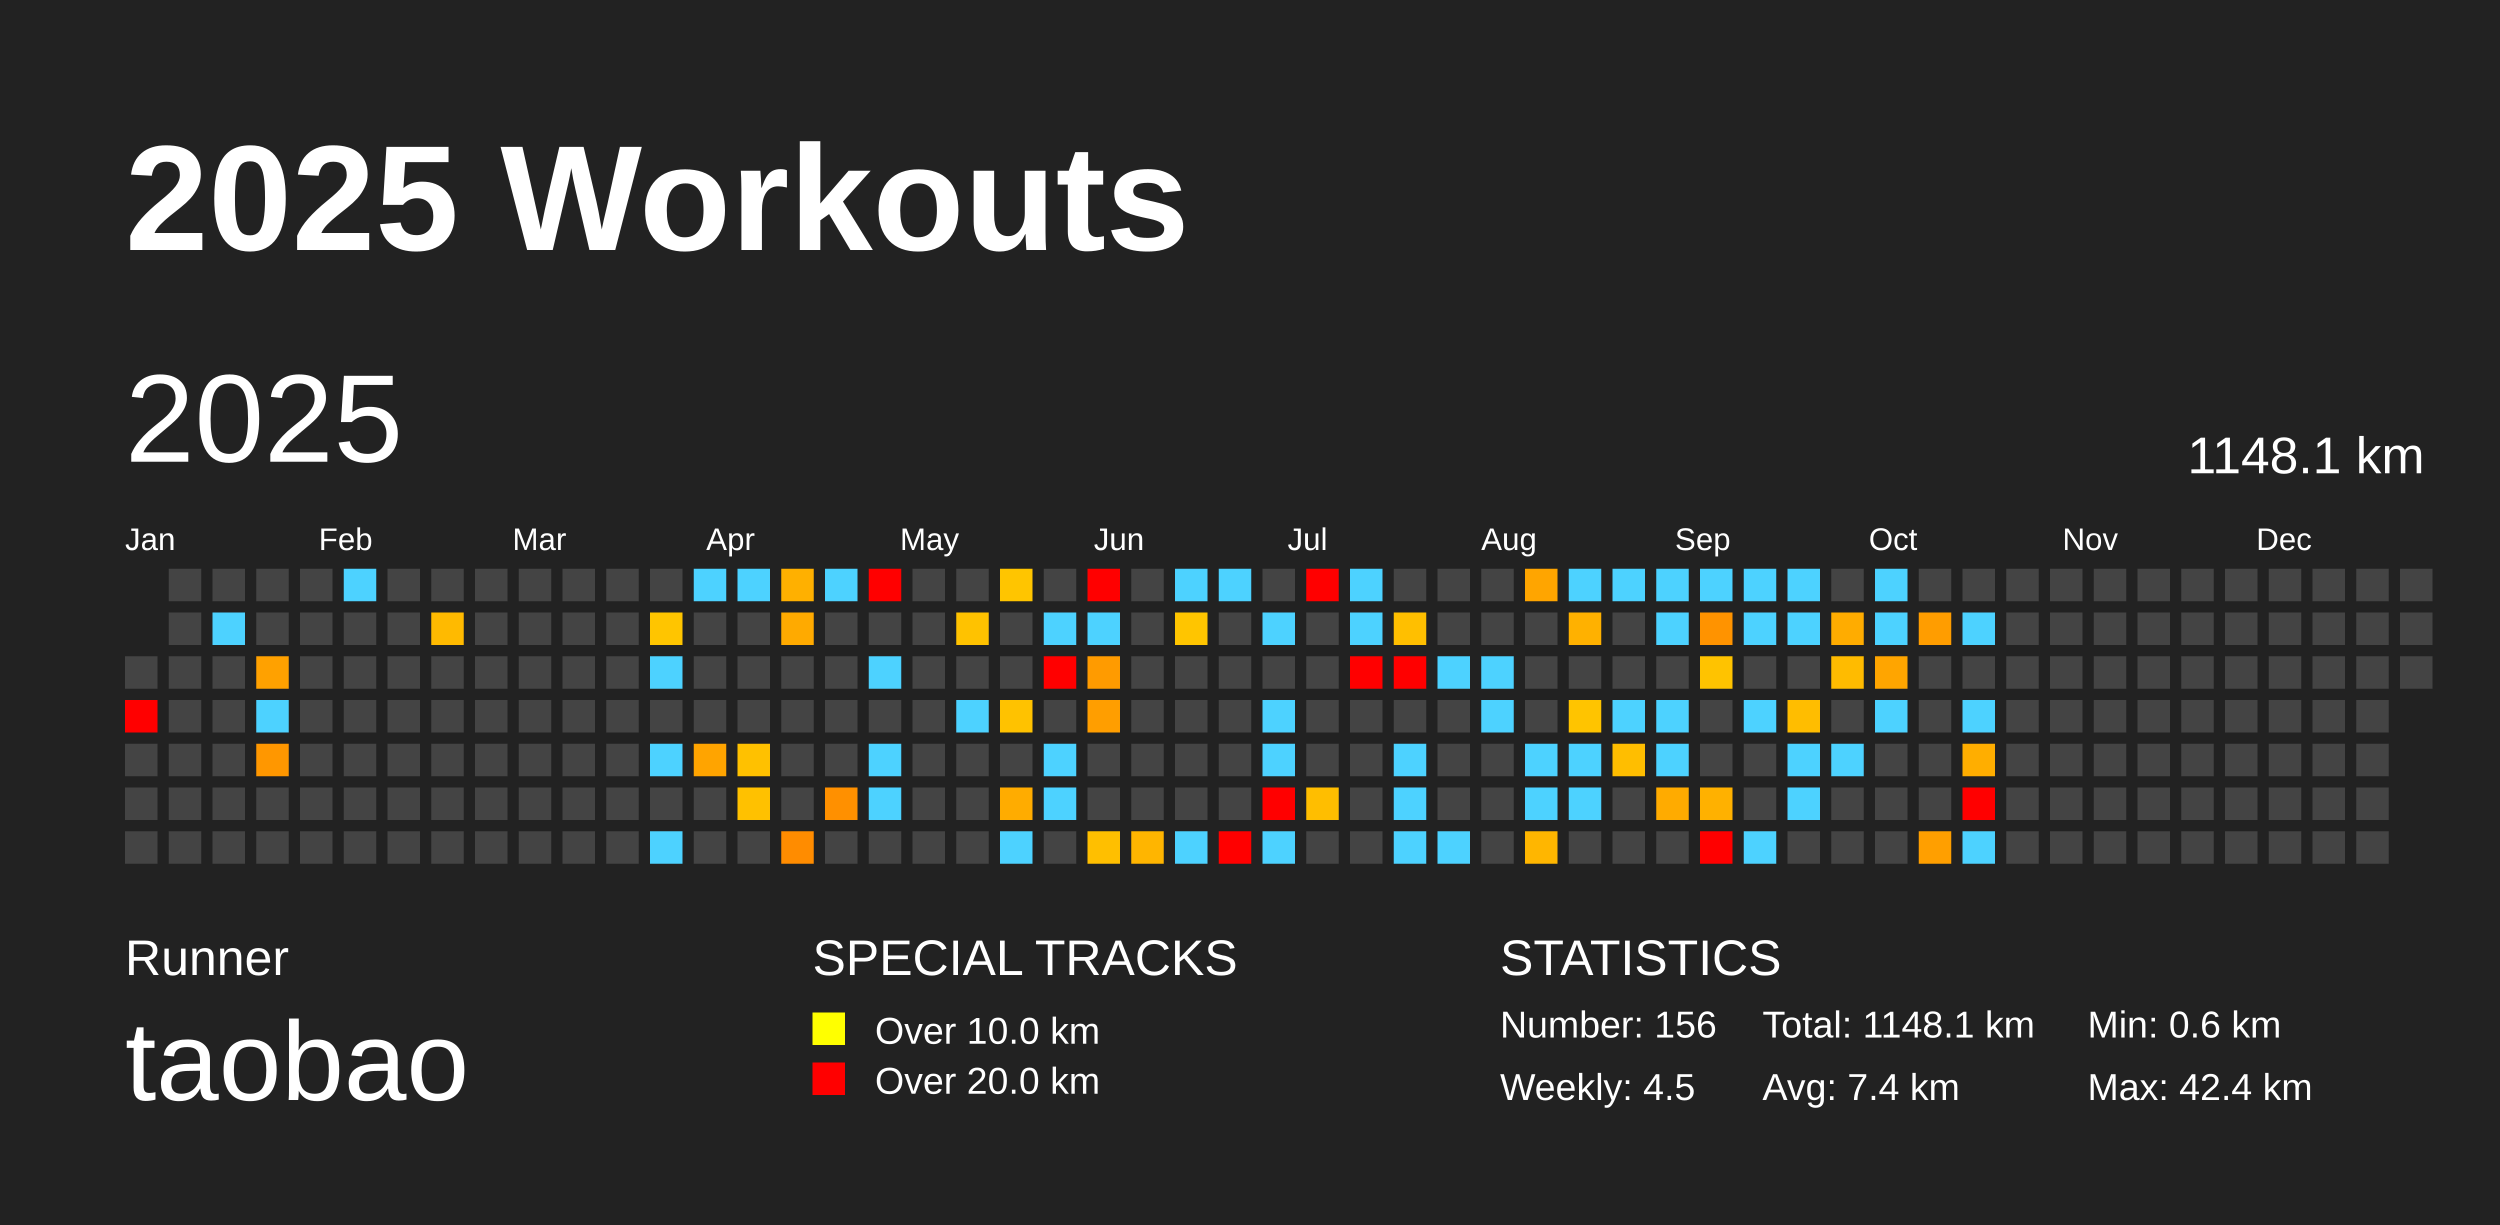
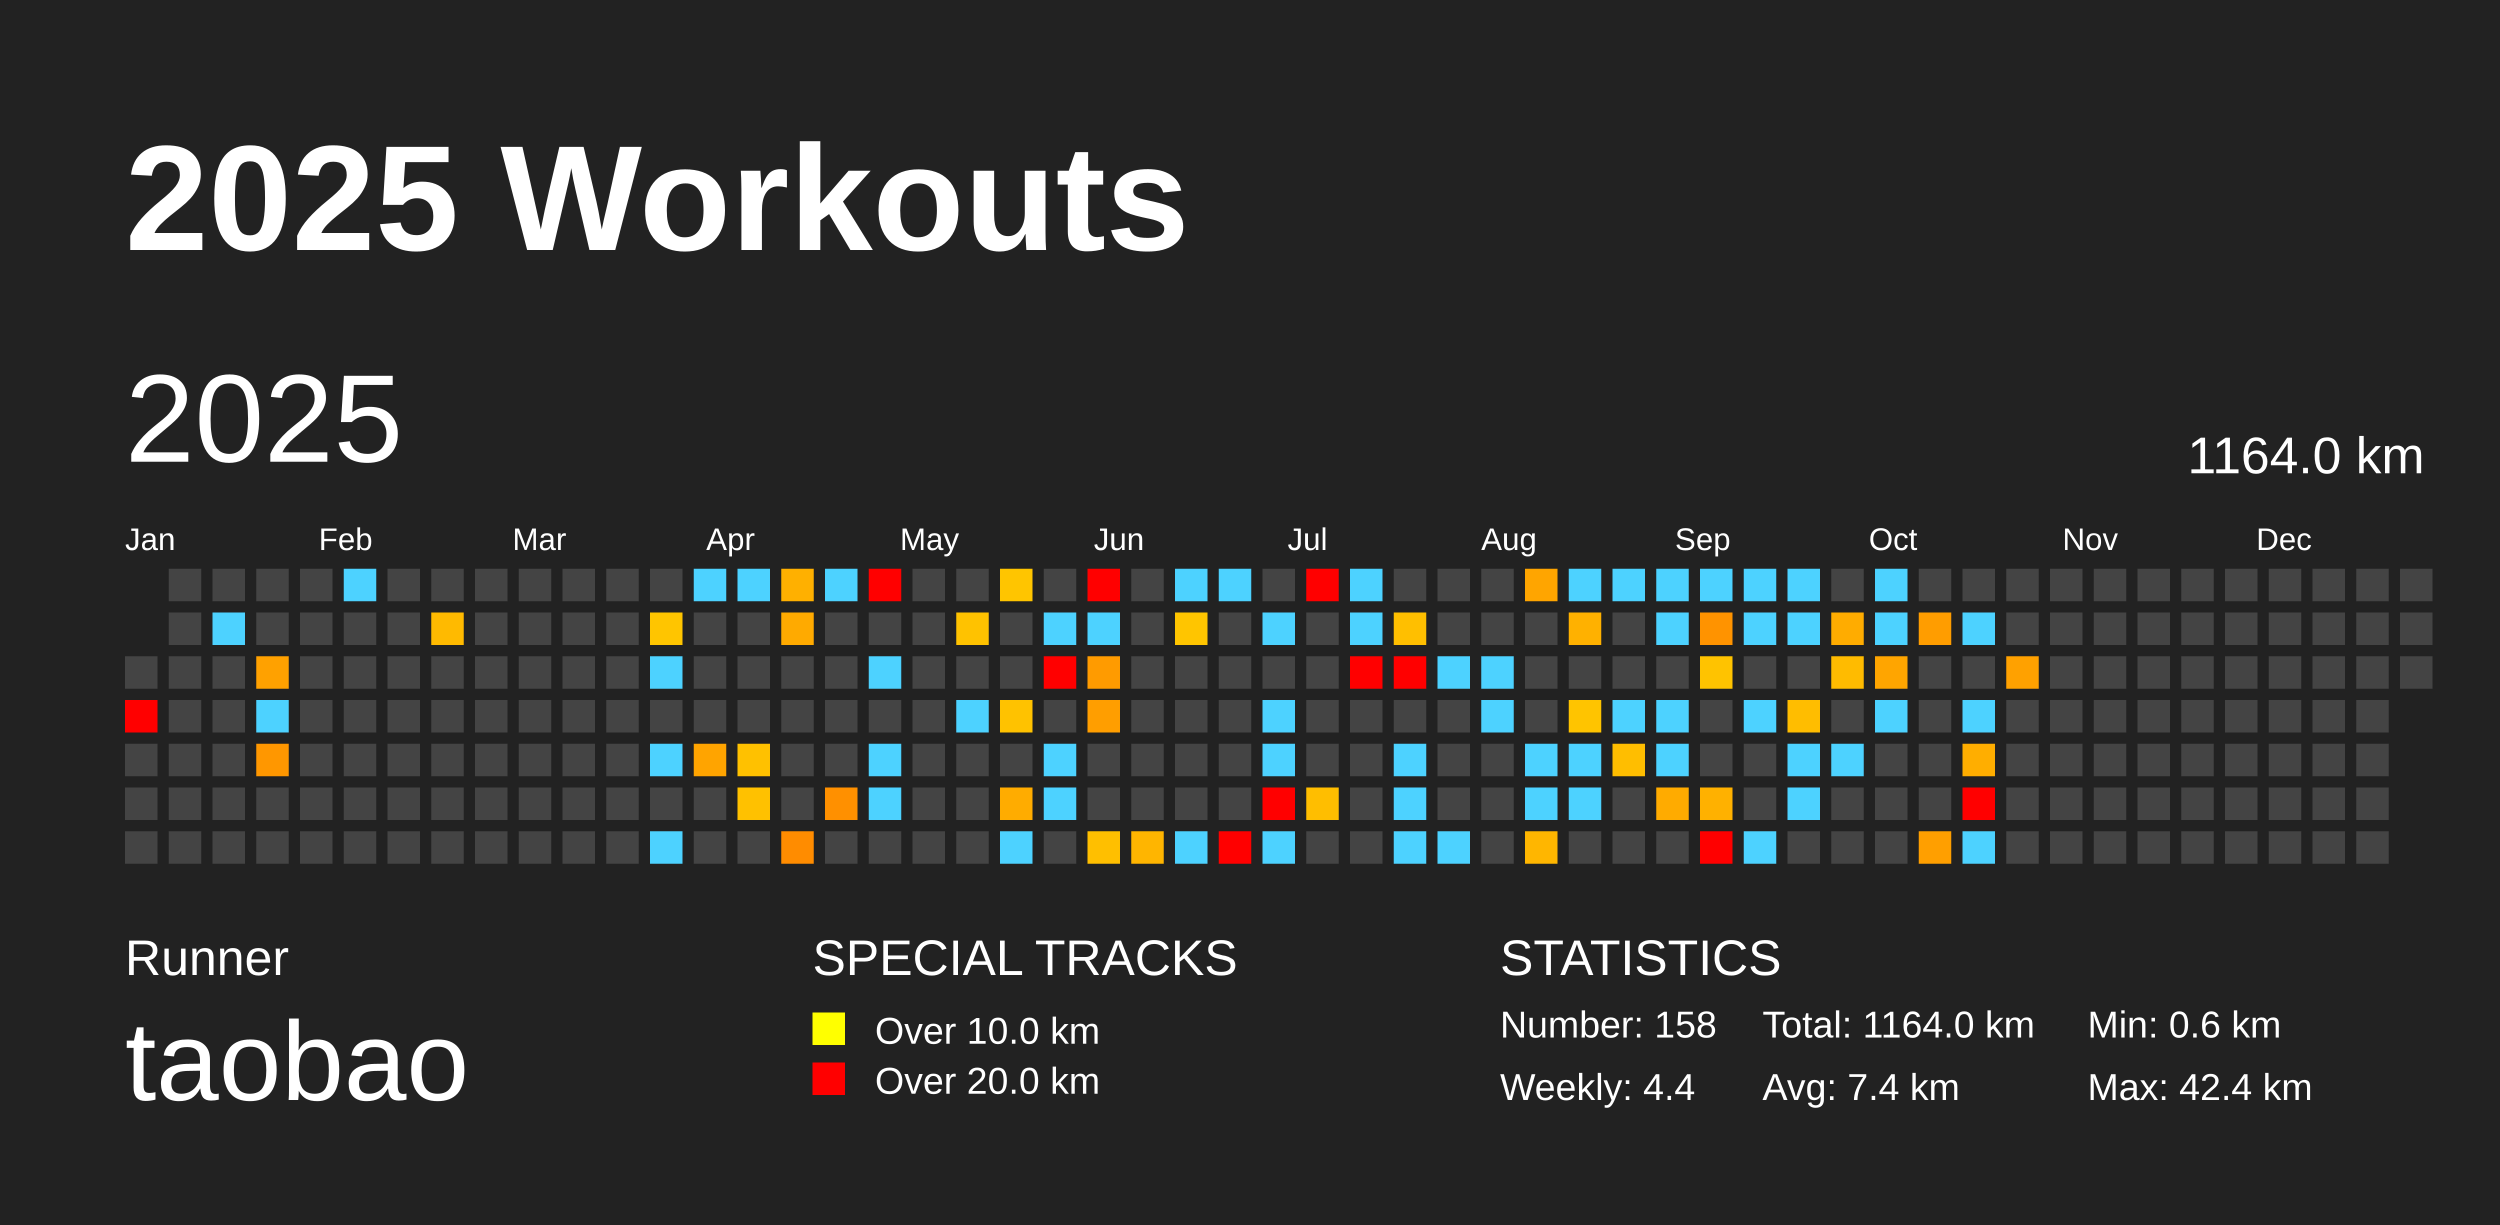
<svg xmlns="http://www.w3.org/2000/svg" baseProfile="full" height="98mm" version="1.1" viewBox="0,0,200,98" width="200mm">
  <defs />
  <rect fill="#222222" height="98" width="200" x="0" y="0" />
  <text fill="#FFFFFF" style="font-size:12px; font-family:Arial; font-weight:bold;" x="10" y="20">2025 Workouts</text>
  <text fill="#FFFFFF" style="font-size:4px; font-family:Arial" x="10" y="78">Runner</text>
  <text fill="#FFFFFF" style="font-size:9px; font-family:Arial" x="10" y="88">taobao</text>
  <text fill="#FFFFFF" style="font-size:4px; font-family:Arial" x="65" y="78">SPECIAL TRACKS</text>
  <rect fill="yellow" height="2.6" width="2.6" x="65" y="81" />
  <text fill="#FFFFFF" style="font-size:3px; font-family:Arial" x="70" y="83.5">Over 10.0 km</text>
  <rect fill="red" height="2.6" width="2.6" x="65" y="85" />
  <text fill="#FFFFFF" style="font-size:3px; font-family:Arial" x="70" y="87.5">Over 20.0 km</text>
  <text fill="#FFFFFF" style="font-size:4px; font-family:Arial" x="120" y="78">STATISTICS</text>
-   <text fill="#FFFFFF" style="font-size:3px; font-family:Arial" x="120" y="83">Number: 156</text>
-   <text fill="#FFFFFF" style="font-size:3px; font-family:Arial" x="120" y="88">Weekly: 4.5</text>
-   <text fill="#FFFFFF" style="font-size:3px; font-family:Arial" x="141" y="83">Total: 1148.1 km</text>
+   <text fill="#FFFFFF" style="font-size:3px; font-family:Arial" x="120" y="83">Number: 158</text>
+   <text fill="#FFFFFF" style="font-size:3px; font-family:Arial" x="120" y="88">Weekly: 4.4</text>
+   <text fill="#FFFFFF" style="font-size:3px; font-family:Arial" x="141" y="83">Total: 1164.0 km</text>
  <text fill="#FFFFFF" style="font-size:3px; font-family:Arial" x="141" y="88">Avg: 7.4 km</text>
  <text fill="#FFFFFF" style="font-size:3px; font-family:Arial" x="167" y="83">Min: 0.6 km</text>
  <text fill="#FFFFFF" style="font-size:3px; font-family:Arial" x="167" y="88">Max: 42.4 km</text>
  <text dominant-baseline="hanging" fill="#FFFFFF" style="font-size:10.0px; font-family:Arial;" x="10" y="30">2025</text>
-   <text dominant-baseline="hanging" fill="#FFFFFF" style="font-size:4.125px; font-family:Arial;" x="175" y="35">1148.1 km</text>
+   <text dominant-baseline="hanging" fill="#FFFFFF" style="font-size:4.125px; font-family:Arial;" x="175" y="35">1164.0 km</text>
  <text fill="#FFFFFF" style="font-size:2.5px; font-family:Arial" x="10.0" y="44">Jan</text>
  <text fill="#FFFFFF" style="font-size:2.5px; font-family:Arial" x="25.5" y="44">Feb</text>
  <text fill="#FFFFFF" style="font-size:2.5px; font-family:Arial" x="41.0" y="44">Mar</text>
  <text fill="#FFFFFF" style="font-size:2.5px; font-family:Arial" x="56.5" y="44">Apr</text>
  <text fill="#FFFFFF" style="font-size:2.5px; font-family:Arial" x="72.0" y="44">May</text>
  <text fill="#FFFFFF" style="font-size:2.5px; font-family:Arial" x="87.5" y="44">Jun</text>
  <text fill="#FFFFFF" style="font-size:2.5px; font-family:Arial" x="103.0" y="44">Jul</text>
  <text fill="#FFFFFF" style="font-size:2.5px; font-family:Arial" x="118.5" y="44">Aug</text>
  <text fill="#FFFFFF" style="font-size:2.5px; font-family:Arial" x="134.0" y="44">Sep</text>
  <text fill="#FFFFFF" style="font-size:2.5px; font-family:Arial" x="149.5" y="44">Oct</text>
  <text fill="#FFFFFF" style="font-size:2.5px; font-family:Arial" x="165.0" y="44">Nov</text>
  <text fill="#FFFFFF" style="font-size:2.5px; font-family:Arial" x="180.5" y="44">Dec</text>
  <rect fill="#444444" height="2.6" width="2.6" x="10.0" y="52.5" />
  <rect fill="red" height="2.6" width="2.6" x="10.0" y="56.0" />
  <rect fill="#444444" height="2.6" width="2.6" x="10.0" y="59.5" />
  <rect fill="#444444" height="2.6" width="2.6" x="10.0" y="63.0" />
  <rect fill="#444444" height="2.6" width="2.6" x="10.0" y="66.5" />
  <rect fill="#444444" height="2.6" width="2.6" x="13.5" y="45.5" />
  <rect fill="#444444" height="2.6" width="2.6" x="13.5" y="49.0" />
  <rect fill="#444444" height="2.6" width="2.6" x="13.5" y="52.5" />
  <rect fill="#444444" height="2.6" width="2.6" x="13.5" y="56.0" />
  <rect fill="#444444" height="2.6" width="2.6" x="13.5" y="59.5" />
  <rect fill="#444444" height="2.6" width="2.6" x="13.5" y="63.0" />
  <rect fill="#444444" height="2.6" width="2.6" x="13.5" y="66.5" />
  <rect fill="#444444" height="2.6" width="2.6" x="17.0" y="45.5" />
  <rect fill="#4dd2ff" height="2.6" width="2.6" x="17.0" y="49.0" />
  <rect fill="#444444" height="2.6" width="2.6" x="17.0" y="52.5" />
  <rect fill="#444444" height="2.6" width="2.6" x="17.0" y="56.0" />
  <rect fill="#444444" height="2.6" width="2.6" x="17.0" y="59.5" />
  <rect fill="#444444" height="2.6" width="2.6" x="17.0" y="63.0" />
  <rect fill="#444444" height="2.6" width="2.6" x="17.0" y="66.5" />
  <rect fill="#444444" height="2.6" width="2.6" x="20.5" y="45.5" />
  <rect fill="#444444" height="2.6" width="2.6" x="20.5" y="49.0" />
  <rect fill="#ffa100" height="2.6" width="2.6" x="20.5" y="52.5" />
  <rect fill="#4dd2ff" height="2.6" width="2.6" x="20.5" y="56.0" />
  <rect fill="#ff9700" height="2.6" width="2.6" x="20.5" y="59.5" />
  <rect fill="#444444" height="2.6" width="2.6" x="20.5" y="63.0" />
  <rect fill="#444444" height="2.6" width="2.6" x="20.5" y="66.5" />
  <rect fill="#444444" height="2.6" width="2.6" x="24.0" y="45.5" />
  <rect fill="#444444" height="2.6" width="2.6" x="24.0" y="49.0" />
  <rect fill="#444444" height="2.6" width="2.6" x="24.0" y="52.5" />
  <rect fill="#444444" height="2.6" width="2.6" x="24.0" y="56.0" />
  <rect fill="#444444" height="2.6" width="2.6" x="24.0" y="59.5" />
  <rect fill="#444444" height="2.6" width="2.6" x="24.0" y="63.0" />
  <rect fill="#444444" height="2.6" width="2.6" x="24.0" y="66.5" />
  <rect fill="#4dd2ff" height="2.6" width="2.6" x="27.5" y="45.5" />
  <rect fill="#444444" height="2.6" width="2.6" x="27.5" y="49.0" />
  <rect fill="#444444" height="2.6" width="2.6" x="27.5" y="52.5" />
  <rect fill="#444444" height="2.6" width="2.6" x="27.5" y="56.0" />
  <rect fill="#444444" height="2.6" width="2.6" x="27.5" y="59.5" />
  <rect fill="#444444" height="2.6" width="2.6" x="27.5" y="63.0" />
  <rect fill="#444444" height="2.6" width="2.6" x="27.5" y="66.5" />
  <rect fill="#444444" height="2.6" width="2.6" x="31.0" y="45.5" />
  <rect fill="#444444" height="2.6" width="2.6" x="31.0" y="49.0" />
  <rect fill="#444444" height="2.6" width="2.6" x="31.0" y="52.5" />
  <rect fill="#444444" height="2.6" width="2.6" x="31.0" y="56.0" />
  <rect fill="#444444" height="2.6" width="2.6" x="31.0" y="59.5" />
  <rect fill="#444444" height="2.6" width="2.6" x="31.0" y="63.0" />
  <rect fill="#444444" height="2.6" width="2.6" x="31.0" y="66.5" />
  <rect fill="#444444" height="2.6" width="2.6" x="34.5" y="45.5" />
  <rect fill="#ffba00" height="2.6" width="2.6" x="34.5" y="49.0" />
  <rect fill="#444444" height="2.6" width="2.6" x="34.5" y="52.5" />
  <rect fill="#444444" height="2.6" width="2.6" x="34.5" y="56.0" />
  <rect fill="#444444" height="2.6" width="2.6" x="34.5" y="59.5" />
  <rect fill="#444444" height="2.6" width="2.6" x="34.5" y="63.0" />
  <rect fill="#444444" height="2.6" width="2.6" x="34.5" y="66.5" />
  <rect fill="#444444" height="2.6" width="2.6" x="38.0" y="45.5" />
  <rect fill="#444444" height="2.6" width="2.6" x="38.0" y="49.0" />
  <rect fill="#444444" height="2.6" width="2.6" x="38.0" y="52.5" />
  <rect fill="#444444" height="2.6" width="2.6" x="38.0" y="56.0" />
  <rect fill="#444444" height="2.6" width="2.6" x="38.0" y="59.5" />
  <rect fill="#444444" height="2.6" width="2.6" x="38.0" y="63.0" />
  <rect fill="#444444" height="2.6" width="2.6" x="38.0" y="66.5" />
  <rect fill="#444444" height="2.6" width="2.6" x="41.5" y="45.5" />
  <rect fill="#444444" height="2.6" width="2.6" x="41.5" y="49.0" />
  <rect fill="#444444" height="2.6" width="2.6" x="41.5" y="52.5" />
  <rect fill="#444444" height="2.6" width="2.6" x="41.5" y="56.0" />
  <rect fill="#444444" height="2.6" width="2.6" x="41.5" y="59.5" />
  <rect fill="#444444" height="2.6" width="2.6" x="41.5" y="63.0" />
  <rect fill="#444444" height="2.6" width="2.6" x="41.5" y="66.5" />
  <rect fill="#444444" height="2.6" width="2.6" x="45.0" y="45.5" />
  <rect fill="#444444" height="2.6" width="2.6" x="45.0" y="49.0" />
  <rect fill="#444444" height="2.6" width="2.6" x="45.0" y="52.5" />
  <rect fill="#444444" height="2.6" width="2.6" x="45.0" y="56.0" />
  <rect fill="#444444" height="2.6" width="2.6" x="45.0" y="59.5" />
  <rect fill="#444444" height="2.6" width="2.6" x="45.0" y="63.0" />
  <rect fill="#444444" height="2.6" width="2.6" x="45.0" y="66.5" />
  <rect fill="#444444" height="2.6" width="2.6" x="48.5" y="45.5" />
  <rect fill="#444444" height="2.6" width="2.6" x="48.5" y="49.0" />
  <rect fill="#444444" height="2.6" width="2.6" x="48.5" y="52.5" />
  <rect fill="#444444" height="2.6" width="2.6" x="48.5" y="56.0" />
  <rect fill="#444444" height="2.6" width="2.6" x="48.5" y="59.5" />
  <rect fill="#444444" height="2.6" width="2.6" x="48.5" y="63.0" />
  <rect fill="#444444" height="2.6" width="2.6" x="48.5" y="66.5" />
  <rect fill="#444444" height="2.6" width="2.6" x="52.0" y="45.5" />
  <rect fill="#ffc500" height="2.6" width="2.6" x="52.0" y="49.0" />
  <rect fill="#4dd2ff" height="2.6" width="2.6" x="52.0" y="52.5" />
  <rect fill="#444444" height="2.6" width="2.6" x="52.0" y="56.0" />
  <rect fill="#4dd2ff" height="2.6" width="2.6" x="52.0" y="59.5" />
  <rect fill="#444444" height="2.6" width="2.6" x="52.0" y="63.0" />
  <rect fill="#4dd2ff" height="2.6" width="2.6" x="52.0" y="66.5" />
  <rect fill="#4dd2ff" height="2.6" width="2.6" x="55.5" y="45.5" />
  <rect fill="#444444" height="2.6" width="2.6" x="55.5" y="49.0" />
  <rect fill="#444444" height="2.6" width="2.6" x="55.5" y="52.5" />
  <rect fill="#444444" height="2.6" width="2.6" x="55.5" y="56.0" />
  <rect fill="#ffa400" height="2.6" width="2.6" x="55.5" y="59.5" />
  <rect fill="#444444" height="2.6" width="2.6" x="55.5" y="63.0" />
  <rect fill="#444444" height="2.6" width="2.6" x="55.5" y="66.5" />
  <rect fill="#4dd2ff" height="2.6" width="2.6" x="59.0" y="45.5" />
  <rect fill="#444444" height="2.6" width="2.6" x="59.0" y="49.0" />
  <rect fill="#444444" height="2.6" width="2.6" x="59.0" y="52.5" />
  <rect fill="#444444" height="2.6" width="2.6" x="59.0" y="56.0" />
  <rect fill="#ffc100" height="2.6" width="2.6" x="59.0" y="59.5" />
  <rect fill="#ffc100" height="2.6" width="2.6" x="59.0" y="63.0" />
  <rect fill="#444444" height="2.6" width="2.6" x="59.0" y="66.5" />
  <rect fill="#ffb000" height="2.6" width="2.6" x="62.5" y="45.5" />
  <rect fill="#ffaa00" height="2.6" width="2.6" x="62.5" y="49.0" />
  <rect fill="#444444" height="2.6" width="2.6" x="62.5" y="52.5" />
  <rect fill="#444444" height="2.6" width="2.6" x="62.5" y="56.0" />
  <rect fill="#444444" height="2.6" width="2.6" x="62.5" y="59.5" />
  <rect fill="#444444" height="2.6" width="2.6" x="62.5" y="63.0" />
  <rect fill="#ff8c00" height="2.6" width="2.6" x="62.5" y="66.5" />
  <rect fill="#4dd2ff" height="2.6" width="2.6" x="66.0" y="45.5" />
  <rect fill="#444444" height="2.6" width="2.6" x="66.0" y="49.0" />
  <rect fill="#444444" height="2.6" width="2.6" x="66.0" y="52.5" />
  <rect fill="#444444" height="2.6" width="2.6" x="66.0" y="56.0" />
  <rect fill="#444444" height="2.6" width="2.6" x="66.0" y="59.5" />
  <rect fill="#ff9000" height="2.6" width="2.6" x="66.0" y="63.0" />
  <rect fill="#444444" height="2.6" width="2.6" x="66.0" y="66.5" />
  <rect fill="red" height="2.6" width="2.6" x="69.5" y="45.5" />
  <rect fill="#444444" height="2.6" width="2.6" x="69.5" y="49.0" />
  <rect fill="#4dd2ff" height="2.6" width="2.6" x="69.5" y="52.5" />
  <rect fill="#444444" height="2.6" width="2.6" x="69.5" y="56.0" />
  <rect fill="#4dd2ff" height="2.6" width="2.6" x="69.5" y="59.5" />
  <rect fill="#4dd2ff" height="2.6" width="2.6" x="69.5" y="63.0" />
  <rect fill="#444444" height="2.6" width="2.6" x="69.5" y="66.5" />
  <rect fill="#444444" height="2.6" width="2.6" x="73.0" y="45.5" />
  <rect fill="#444444" height="2.6" width="2.6" x="73.0" y="49.0" />
  <rect fill="#444444" height="2.6" width="2.6" x="73.0" y="52.5" />
  <rect fill="#444444" height="2.6" width="2.6" x="73.0" y="56.0" />
  <rect fill="#444444" height="2.6" width="2.6" x="73.0" y="59.5" />
  <rect fill="#444444" height="2.6" width="2.6" x="73.0" y="63.0" />
  <rect fill="#444444" height="2.6" width="2.6" x="73.0" y="66.5" />
  <rect fill="#444444" height="2.6" width="2.6" x="76.5" y="45.5" />
  <rect fill="#ffc200" height="2.6" width="2.6" x="76.5" y="49.0" />
  <rect fill="#444444" height="2.6" width="2.6" x="76.5" y="52.5" />
  <rect fill="#4dd2ff" height="2.6" width="2.6" x="76.5" y="56.0" />
  <rect fill="#444444" height="2.6" width="2.6" x="76.5" y="59.5" />
  <rect fill="#444444" height="2.6" width="2.6" x="76.5" y="63.0" />
  <rect fill="#444444" height="2.6" width="2.6" x="76.5" y="66.5" />
  <rect fill="#ffc500" height="2.6" width="2.6" x="80.0" y="45.5" />
  <rect fill="#444444" height="2.6" width="2.6" x="80.0" y="49.0" />
  <rect fill="#444444" height="2.6" width="2.6" x="80.0" y="52.5" />
  <rect fill="#ffc200" height="2.6" width="2.6" x="80.0" y="56.0" />
  <rect fill="#444444" height="2.6" width="2.6" x="80.0" y="59.5" />
  <rect fill="#ffac00" height="2.6" width="2.6" x="80.0" y="63.0" />
  <rect fill="#4dd2ff" height="2.6" width="2.6" x="80.0" y="66.5" />
  <rect fill="#444444" height="2.6" width="2.6" x="83.5" y="45.5" />
  <rect fill="#4dd2ff" height="2.6" width="2.6" x="83.5" y="49.0" />
  <rect fill="red" height="2.6" width="2.6" x="83.5" y="52.5" />
  <rect fill="#444444" height="2.6" width="2.6" x="83.5" y="56.0" />
  <rect fill="#4dd2ff" height="2.6" width="2.6" x="83.5" y="59.5" />
  <rect fill="#4dd2ff" height="2.6" width="2.6" x="83.5" y="63.0" />
  <rect fill="#444444" height="2.6" width="2.6" x="83.5" y="66.5" />
  <rect fill="red" height="2.6" width="2.6" x="87.0" y="45.5" />
  <rect fill="#4dd2ff" height="2.6" width="2.6" x="87.0" y="49.0" />
  <rect fill="#ff9b00" height="2.6" width="2.6" x="87.0" y="52.5" />
  <rect fill="#ff9e00" height="2.6" width="2.6" x="87.0" y="56.0" />
  <rect fill="#444444" height="2.6" width="2.6" x="87.0" y="59.5" />
  <rect fill="#444444" height="2.6" width="2.6" x="87.0" y="63.0" />
  <rect fill="#ffbf00" height="2.6" width="2.6" x="87.0" y="66.5" />
  <rect fill="#444444" height="2.6" width="2.6" x="90.5" y="45.5" />
  <rect fill="#444444" height="2.6" width="2.6" x="90.5" y="49.0" />
  <rect fill="#444444" height="2.6" width="2.6" x="90.5" y="52.5" />
  <rect fill="#444444" height="2.6" width="2.6" x="90.5" y="56.0" />
  <rect fill="#444444" height="2.6" width="2.6" x="90.5" y="59.5" />
  <rect fill="#444444" height="2.6" width="2.6" x="90.5" y="63.0" />
  <rect fill="#ffb500" height="2.6" width="2.6" x="90.5" y="66.5" />
  <rect fill="#4dd2ff" height="2.6" width="2.6" x="94.0" y="45.5" />
  <rect fill="#ffc500" height="2.6" width="2.6" x="94.0" y="49.0" />
  <rect fill="#444444" height="2.6" width="2.6" x="94.0" y="52.5" />
  <rect fill="#444444" height="2.6" width="2.6" x="94.0" y="56.0" />
  <rect fill="#444444" height="2.6" width="2.6" x="94.0" y="59.5" />
  <rect fill="#444444" height="2.6" width="2.6" x="94.0" y="63.0" />
  <rect fill="#4dd2ff" height="2.6" width="2.6" x="94.0" y="66.5" />
  <rect fill="#4dd2ff" height="2.6" width="2.6" x="97.5" y="45.5" />
  <rect fill="#444444" height="2.6" width="2.6" x="97.5" y="49.0" />
  <rect fill="#444444" height="2.6" width="2.6" x="97.5" y="52.5" />
  <rect fill="#444444" height="2.6" width="2.6" x="97.5" y="56.0" />
  <rect fill="#444444" height="2.6" width="2.6" x="97.5" y="59.5" />
  <rect fill="#444444" height="2.6" width="2.6" x="97.5" y="63.0" />
  <rect fill="red" height="2.6" width="2.6" x="97.5" y="66.5" />
  <rect fill="#444444" height="2.6" width="2.6" x="101.0" y="45.5" />
  <rect fill="#4dd2ff" height="2.6" width="2.6" x="101.0" y="49.0" />
  <rect fill="#444444" height="2.6" width="2.6" x="101.0" y="52.5" />
  <rect fill="#4dd2ff" height="2.6" width="2.6" x="101.0" y="56.0" />
  <rect fill="#4dd2ff" height="2.6" width="2.6" x="101.0" y="59.5" />
  <rect fill="red" height="2.6" width="2.6" x="101.0" y="63.0" />
  <rect fill="#4dd2ff" height="2.6" width="2.6" x="101.0" y="66.5" />
  <rect fill="red" height="2.6" width="2.6" x="104.5" y="45.5" />
  <rect fill="#444444" height="2.6" width="2.6" x="104.5" y="49.0" />
  <rect fill="#444444" height="2.6" width="2.6" x="104.5" y="52.5" />
  <rect fill="#444444" height="2.6" width="2.6" x="104.5" y="56.0" />
  <rect fill="#444444" height="2.6" width="2.6" x="104.5" y="59.5" />
  <rect fill="#ffbe00" height="2.6" width="2.6" x="104.5" y="63.0" />
  <rect fill="#444444" height="2.6" width="2.6" x="104.5" y="66.5" />
  <rect fill="#4dd2ff" height="2.6" width="2.6" x="108.0" y="45.5" />
  <rect fill="#4dd2ff" height="2.6" width="2.6" x="108.0" y="49.0" />
  <rect fill="red" height="2.6" width="2.6" x="108.0" y="52.5" />
  <rect fill="#444444" height="2.6" width="2.6" x="108.0" y="56.0" />
  <rect fill="#444444" height="2.6" width="2.6" x="108.0" y="59.5" />
  <rect fill="#444444" height="2.6" width="2.6" x="108.0" y="63.0" />
  <rect fill="#444444" height="2.6" width="2.6" x="108.0" y="66.5" />
  <rect fill="#444444" height="2.6" width="2.6" x="111.5" y="45.5" />
  <rect fill="#ffbf00" height="2.6" width="2.6" x="111.5" y="49.0" />
  <rect fill="red" height="2.6" width="2.6" x="111.5" y="52.5" />
  <rect fill="#444444" height="2.6" width="2.6" x="111.5" y="56.0" />
  <rect fill="#4dd2ff" height="2.6" width="2.6" x="111.5" y="59.5" />
  <rect fill="#4dd2ff" height="2.6" width="2.6" x="111.5" y="63.0" />
  <rect fill="#4dd2ff" height="2.6" width="2.6" x="111.5" y="66.5" />
  <rect fill="#444444" height="2.6" width="2.6" x="115.0" y="45.5" />
  <rect fill="#444444" height="2.6" width="2.6" x="115.0" y="49.0" />
  <rect fill="#4dd2ff" height="2.6" width="2.6" x="115.0" y="52.5" />
  <rect fill="#444444" height="2.6" width="2.6" x="115.0" y="56.0" />
  <rect fill="#444444" height="2.6" width="2.6" x="115.0" y="59.5" />
  <rect fill="#444444" height="2.6" width="2.6" x="115.0" y="63.0" />
  <rect fill="#4dd2ff" height="2.6" width="2.6" x="115.0" y="66.5" />
  <rect fill="#444444" height="2.6" width="2.6" x="118.5" y="45.5" />
  <rect fill="#444444" height="2.6" width="2.6" x="118.5" y="49.0" />
  <rect fill="#4dd2ff" height="2.6" width="2.6" x="118.5" y="52.5" />
  <rect fill="#4dd2ff" height="2.6" width="2.6" x="118.5" y="56.0" />
  <rect fill="#444444" height="2.6" width="2.6" x="118.5" y="59.5" />
  <rect fill="#444444" height="2.6" width="2.6" x="118.5" y="63.0" />
  <rect fill="#444444" height="2.6" width="2.6" x="118.5" y="66.5" />
  <rect fill="#ffa500" height="2.6" width="2.6" x="122.0" y="45.5" />
  <rect fill="#444444" height="2.6" width="2.6" x="122.0" y="49.0" />
  <rect fill="#444444" height="2.6" width="2.6" x="122.0" y="52.5" />
  <rect fill="#444444" height="2.6" width="2.6" x="122.0" y="56.0" />
  <rect fill="#4dd2ff" height="2.6" width="2.6" x="122.0" y="59.5" />
  <rect fill="#4dd2ff" height="2.6" width="2.6" x="122.0" y="63.0" />
  <rect fill="#ffb600" height="2.6" width="2.6" x="122.0" y="66.5" />
  <rect fill="#4dd2ff" height="2.6" width="2.6" x="125.5" y="45.5" />
  <rect fill="#ffb100" height="2.6" width="2.6" x="125.5" y="49.0" />
  <rect fill="#444444" height="2.6" width="2.6" x="125.5" y="52.5" />
  <rect fill="#ffc400" height="2.6" width="2.6" x="125.5" y="56.0" />
  <rect fill="#4dd2ff" height="2.6" width="2.6" x="125.5" y="59.5" />
  <rect fill="#4dd2ff" height="2.6" width="2.6" x="125.5" y="63.0" />
  <rect fill="#444444" height="2.6" width="2.6" x="125.5" y="66.5" />
  <rect fill="#4dd2ff" height="2.6" width="2.6" x="129.0" y="45.5" />
  <rect fill="#444444" height="2.6" width="2.6" x="129.0" y="49.0" />
  <rect fill="#444444" height="2.6" width="2.6" x="129.0" y="52.5" />
  <rect fill="#4dd2ff" height="2.6" width="2.6" x="129.0" y="56.0" />
  <rect fill="#ffbe00" height="2.6" width="2.6" x="129.0" y="59.5" />
  <rect fill="#444444" height="2.6" width="2.6" x="129.0" y="63.0" />
  <rect fill="#444444" height="2.6" width="2.6" x="129.0" y="66.5" />
  <rect fill="#4dd2ff" height="2.6" width="2.6" x="132.5" y="45.5" />
  <rect fill="#4dd2ff" height="2.6" width="2.6" x="132.5" y="49.0" />
  <rect fill="#444444" height="2.6" width="2.6" x="132.5" y="52.5" />
  <rect fill="#4dd2ff" height="2.6" width="2.6" x="132.5" y="56.0" />
  <rect fill="#4dd2ff" height="2.6" width="2.6" x="132.5" y="59.5" />
  <rect fill="#ffab00" height="2.6" width="2.6" x="132.5" y="63.0" />
  <rect fill="#444444" height="2.6" width="2.6" x="132.5" y="66.5" />
  <rect fill="#4dd2ff" height="2.6" width="2.6" x="136.0" y="45.5" />
  <rect fill="#ff9300" height="2.6" width="2.6" x="136.0" y="49.0" />
  <rect fill="#ffc300" height="2.6" width="2.6" x="136.0" y="52.5" />
  <rect fill="#444444" height="2.6" width="2.6" x="136.0" y="56.0" />
  <rect fill="#444444" height="2.6" width="2.6" x="136.0" y="59.5" />
  <rect fill="#ffb100" height="2.6" width="2.6" x="136.0" y="63.0" />
  <rect fill="red" height="2.6" width="2.6" x="136.0" y="66.5" />
  <rect fill="#4dd2ff" height="2.6" width="2.6" x="139.5" y="45.5" />
  <rect fill="#4dd2ff" height="2.6" width="2.6" x="139.5" y="49.0" />
  <rect fill="#444444" height="2.6" width="2.6" x="139.5" y="52.5" />
  <rect fill="#4dd2ff" height="2.6" width="2.6" x="139.5" y="56.0" />
  <rect fill="#444444" height="2.6" width="2.6" x="139.5" y="59.5" />
  <rect fill="#444444" height="2.6" width="2.6" x="139.5" y="63.0" />
  <rect fill="#4dd2ff" height="2.6" width="2.6" x="139.5" y="66.5" />
  <rect fill="#4dd2ff" height="2.6" width="2.6" x="143.0" y="45.5" />
  <rect fill="#4dd2ff" height="2.6" width="2.6" x="143.0" y="49.0" />
  <rect fill="#444444" height="2.6" width="2.6" x="143.0" y="52.5" />
  <rect fill="#ffbd00" height="2.6" width="2.6" x="143.0" y="56.0" />
  <rect fill="#4dd2ff" height="2.6" width="2.6" x="143.0" y="59.5" />
  <rect fill="#4dd2ff" height="2.6" width="2.6" x="143.0" y="63.0" />
  <rect fill="#444444" height="2.6" width="2.6" x="143.0" y="66.5" />
  <rect fill="#444444" height="2.6" width="2.6" x="146.5" y="45.5" />
  <rect fill="#ffac00" height="2.6" width="2.6" x="146.5" y="49.0" />
  <rect fill="#ffbb00" height="2.6" width="2.6" x="146.5" y="52.5" />
  <rect fill="#444444" height="2.6" width="2.6" x="146.5" y="56.0" />
  <rect fill="#4dd2ff" height="2.6" width="2.6" x="146.5" y="59.5" />
  <rect fill="#444444" height="2.6" width="2.6" x="146.5" y="63.0" />
  <rect fill="#444444" height="2.6" width="2.6" x="146.5" y="66.5" />
  <rect fill="#4dd2ff" height="2.6" width="2.6" x="150.0" y="45.5" />
  <rect fill="#4dd2ff" height="2.6" width="2.6" x="150.0" y="49.0" />
  <rect fill="#ffa500" height="2.6" width="2.6" x="150.0" y="52.5" />
  <rect fill="#4dd2ff" height="2.6" width="2.6" x="150.0" y="56.0" />
  <rect fill="#444444" height="2.6" width="2.6" x="150.0" y="59.5" />
  <rect fill="#444444" height="2.6" width="2.6" x="150.0" y="63.0" />
  <rect fill="#444444" height="2.6" width="2.6" x="150.0" y="66.5" />
  <rect fill="#444444" height="2.6" width="2.6" x="153.5" y="45.5" />
  <rect fill="#ff9d00" height="2.6" width="2.6" x="153.5" y="49.0" />
  <rect fill="#444444" height="2.6" width="2.6" x="153.5" y="52.5" />
  <rect fill="#444444" height="2.6" width="2.6" x="153.5" y="56.0" />
  <rect fill="#444444" height="2.6" width="2.6" x="153.5" y="59.5" />
  <rect fill="#444444" height="2.6" width="2.6" x="153.5" y="63.0" />
  <rect fill="#ff9f00" height="2.6" width="2.6" x="153.5" y="66.5" />
  <rect fill="#444444" height="2.6" width="2.6" x="157.0" y="45.5" />
  <rect fill="#4dd2ff" height="2.6" width="2.6" x="157.0" y="49.0" />
  <rect fill="#444444" height="2.6" width="2.6" x="157.0" y="52.5" />
  <rect fill="#4dd2ff" height="2.6" width="2.6" x="157.0" y="56.0" />
  <rect fill="#ffae00" height="2.6" width="2.6" x="157.0" y="59.5" />
  <rect fill="red" height="2.6" width="2.6" x="157.0" y="63.0" />
  <rect fill="#4dd2ff" height="2.6" width="2.6" x="157.0" y="66.5" />
  <rect fill="#444444" height="2.6" width="2.6" x="160.5" y="45.5" />
  <rect fill="#444444" height="2.6" width="2.6" x="160.5" y="49.0" />
-   <rect fill="#444444" height="2.6" width="2.6" x="160.5" y="52.5" />
+   <rect fill="#ffa100" height="2.6" width="2.6" x="160.5" y="52.5" />
  <rect fill="#444444" height="2.6" width="2.6" x="160.5" y="56.0" />
  <rect fill="#444444" height="2.6" width="2.6" x="160.5" y="59.5" />
  <rect fill="#444444" height="2.6" width="2.6" x="160.5" y="63.0" />
  <rect fill="#444444" height="2.6" width="2.6" x="160.5" y="66.5" />
  <rect fill="#444444" height="2.6" width="2.6" x="164.0" y="45.5" />
  <rect fill="#444444" height="2.6" width="2.6" x="164.0" y="49.0" />
  <rect fill="#444444" height="2.6" width="2.6" x="164.0" y="52.5" />
  <rect fill="#444444" height="2.6" width="2.6" x="164.0" y="56.0" />
  <rect fill="#444444" height="2.6" width="2.6" x="164.0" y="59.5" />
  <rect fill="#444444" height="2.6" width="2.6" x="164.0" y="63.0" />
  <rect fill="#444444" height="2.6" width="2.6" x="164.0" y="66.5" />
  <rect fill="#444444" height="2.6" width="2.6" x="167.5" y="45.5" />
  <rect fill="#444444" height="2.6" width="2.6" x="167.5" y="49.0" />
  <rect fill="#444444" height="2.6" width="2.6" x="167.5" y="52.5" />
  <rect fill="#444444" height="2.6" width="2.6" x="167.5" y="56.0" />
  <rect fill="#444444" height="2.6" width="2.6" x="167.5" y="59.5" />
  <rect fill="#444444" height="2.6" width="2.6" x="167.5" y="63.0" />
  <rect fill="#444444" height="2.6" width="2.6" x="167.5" y="66.5" />
  <rect fill="#444444" height="2.6" width="2.6" x="171.0" y="45.5" />
  <rect fill="#444444" height="2.6" width="2.6" x="171.0" y="49.0" />
  <rect fill="#444444" height="2.6" width="2.6" x="171.0" y="52.5" />
  <rect fill="#444444" height="2.6" width="2.6" x="171.0" y="56.0" />
  <rect fill="#444444" height="2.6" width="2.6" x="171.0" y="59.5" />
  <rect fill="#444444" height="2.6" width="2.6" x="171.0" y="63.0" />
  <rect fill="#444444" height="2.6" width="2.6" x="171.0" y="66.5" />
  <rect fill="#444444" height="2.6" width="2.6" x="174.5" y="45.5" />
  <rect fill="#444444" height="2.6" width="2.6" x="174.5" y="49.0" />
  <rect fill="#444444" height="2.6" width="2.6" x="174.5" y="52.5" />
  <rect fill="#444444" height="2.6" width="2.6" x="174.5" y="56.0" />
  <rect fill="#444444" height="2.6" width="2.6" x="174.5" y="59.5" />
  <rect fill="#444444" height="2.6" width="2.6" x="174.5" y="63.0" />
  <rect fill="#444444" height="2.6" width="2.6" x="174.5" y="66.5" />
  <rect fill="#444444" height="2.6" width="2.6" x="178.0" y="45.5" />
  <rect fill="#444444" height="2.6" width="2.6" x="178.0" y="49.0" />
  <rect fill="#444444" height="2.6" width="2.6" x="178.0" y="52.5" />
  <rect fill="#444444" height="2.6" width="2.6" x="178.0" y="56.0" />
  <rect fill="#444444" height="2.6" width="2.6" x="178.0" y="59.5" />
  <rect fill="#444444" height="2.6" width="2.6" x="178.0" y="63.0" />
  <rect fill="#444444" height="2.6" width="2.6" x="178.0" y="66.5" />
  <rect fill="#444444" height="2.6" width="2.6" x="181.5" y="45.5" />
  <rect fill="#444444" height="2.6" width="2.6" x="181.5" y="49.0" />
  <rect fill="#444444" height="2.6" width="2.6" x="181.5" y="52.5" />
  <rect fill="#444444" height="2.6" width="2.6" x="181.5" y="56.0" />
  <rect fill="#444444" height="2.6" width="2.6" x="181.5" y="59.5" />
  <rect fill="#444444" height="2.6" width="2.6" x="181.5" y="63.0" />
  <rect fill="#444444" height="2.6" width="2.6" x="181.5" y="66.5" />
  <rect fill="#444444" height="2.6" width="2.6" x="185.0" y="45.5" />
  <rect fill="#444444" height="2.6" width="2.6" x="185.0" y="49.0" />
  <rect fill="#444444" height="2.6" width="2.6" x="185.0" y="52.5" />
  <rect fill="#444444" height="2.6" width="2.6" x="185.0" y="56.0" />
  <rect fill="#444444" height="2.6" width="2.6" x="185.0" y="59.5" />
  <rect fill="#444444" height="2.6" width="2.6" x="185.0" y="63.0" />
  <rect fill="#444444" height="2.6" width="2.6" x="185.0" y="66.5" />
  <rect fill="#444444" height="2.6" width="2.6" x="188.5" y="45.5" />
  <rect fill="#444444" height="2.6" width="2.6" x="188.5" y="49.0" />
  <rect fill="#444444" height="2.6" width="2.6" x="188.5" y="52.5" />
  <rect fill="#444444" height="2.6" width="2.6" x="188.5" y="56.0" />
  <rect fill="#444444" height="2.6" width="2.6" x="188.5" y="59.5" />
  <rect fill="#444444" height="2.6" width="2.6" x="188.5" y="63.0" />
  <rect fill="#444444" height="2.6" width="2.6" x="188.5" y="66.5" />
  <rect fill="#444444" height="2.6" width="2.6" x="192.0" y="45.5" />
  <rect fill="#444444" height="2.6" width="2.6" x="192.0" y="49.0" />
  <rect fill="#444444" height="2.6" width="2.6" x="192.0" y="52.5" />
</svg>
